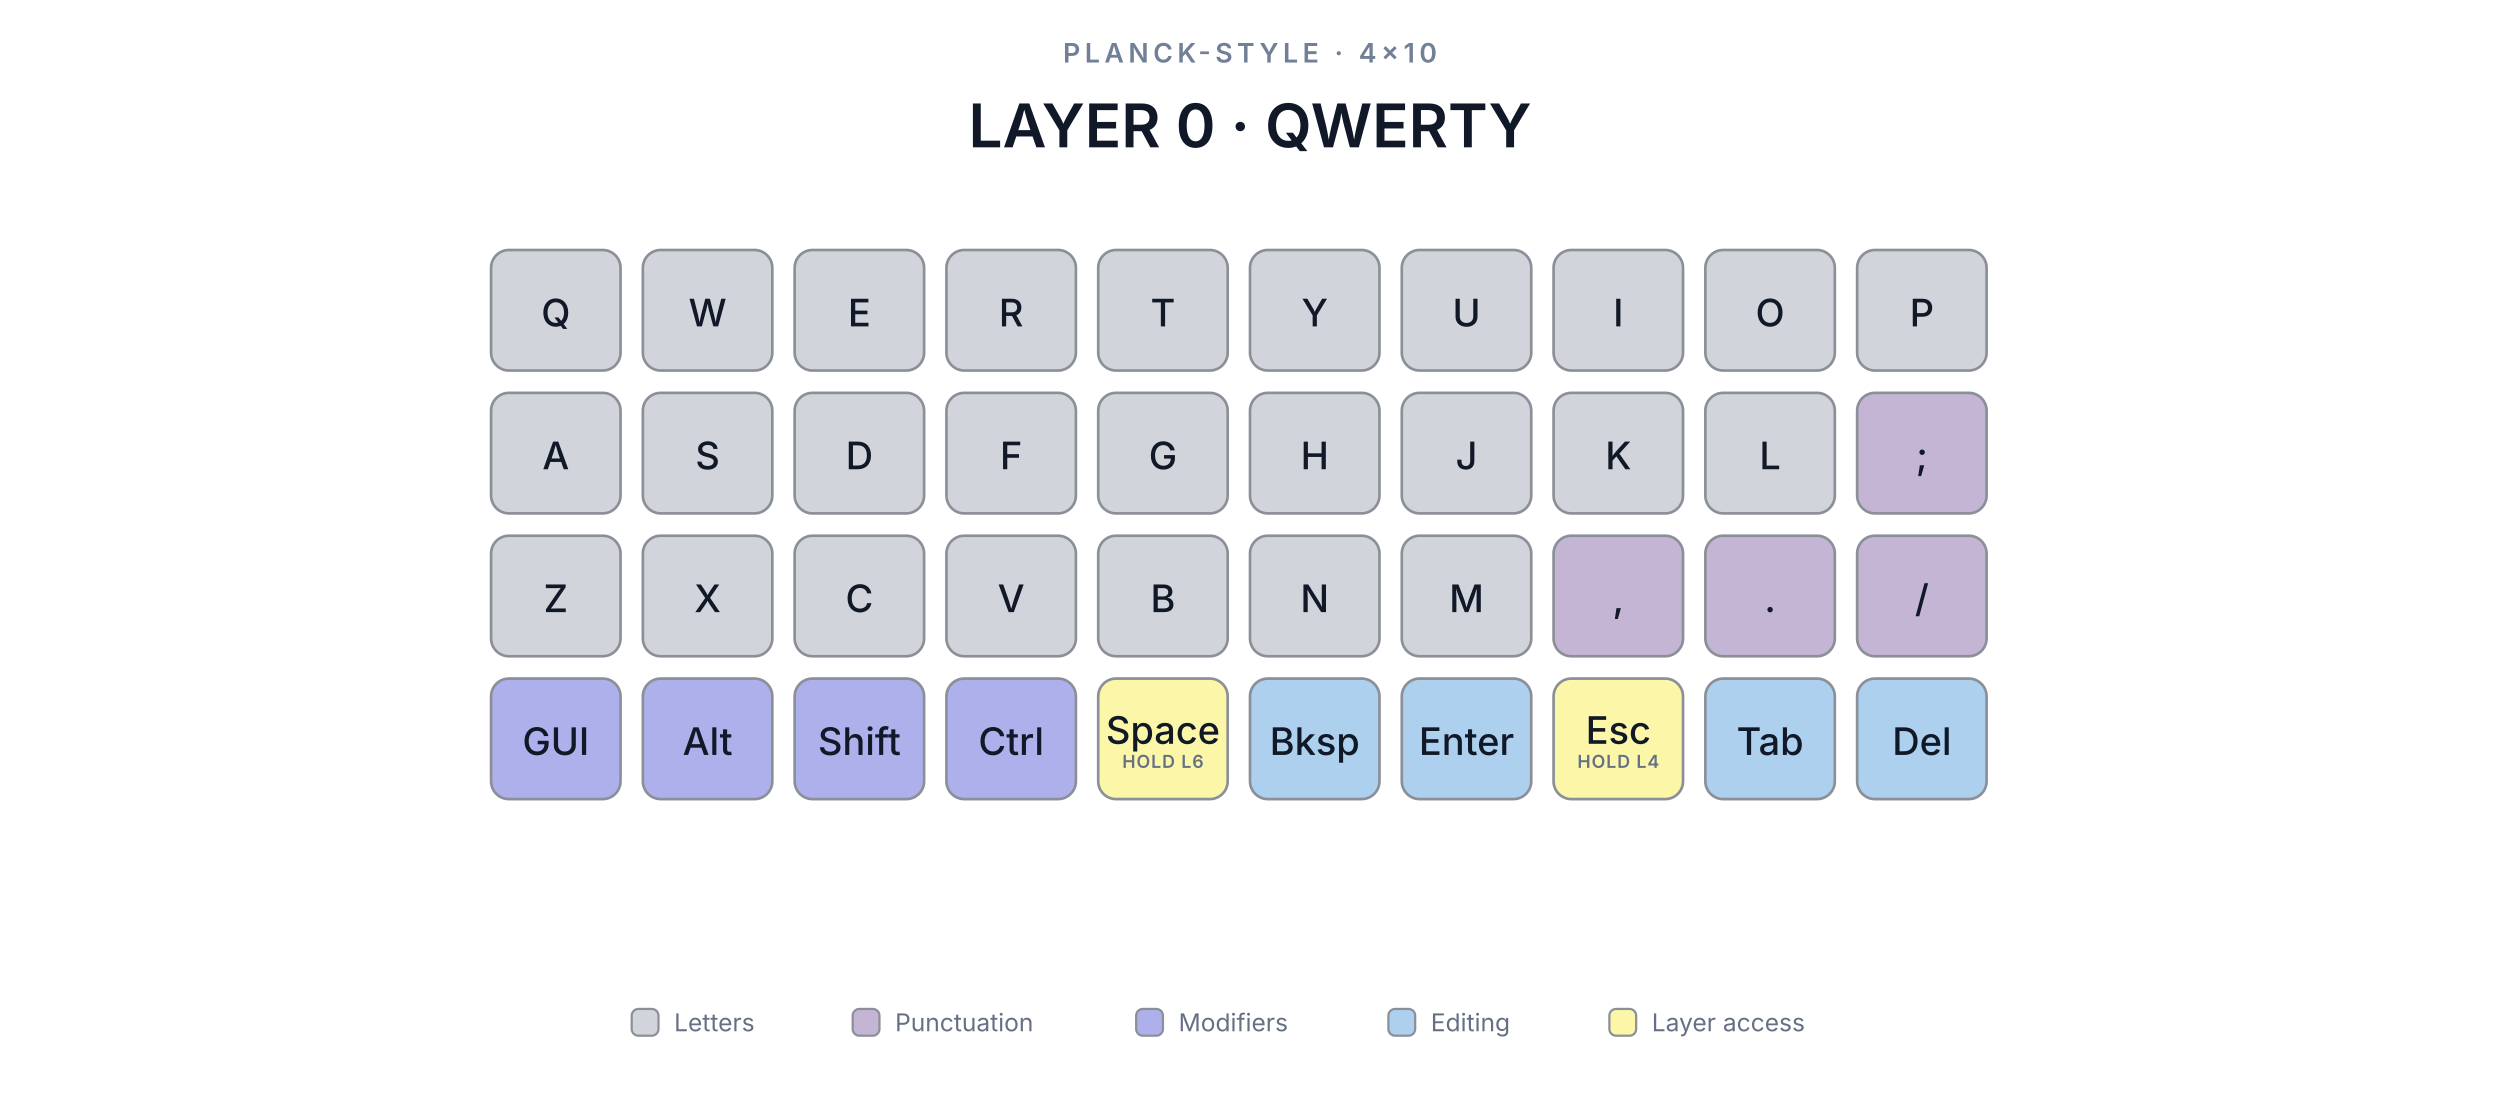
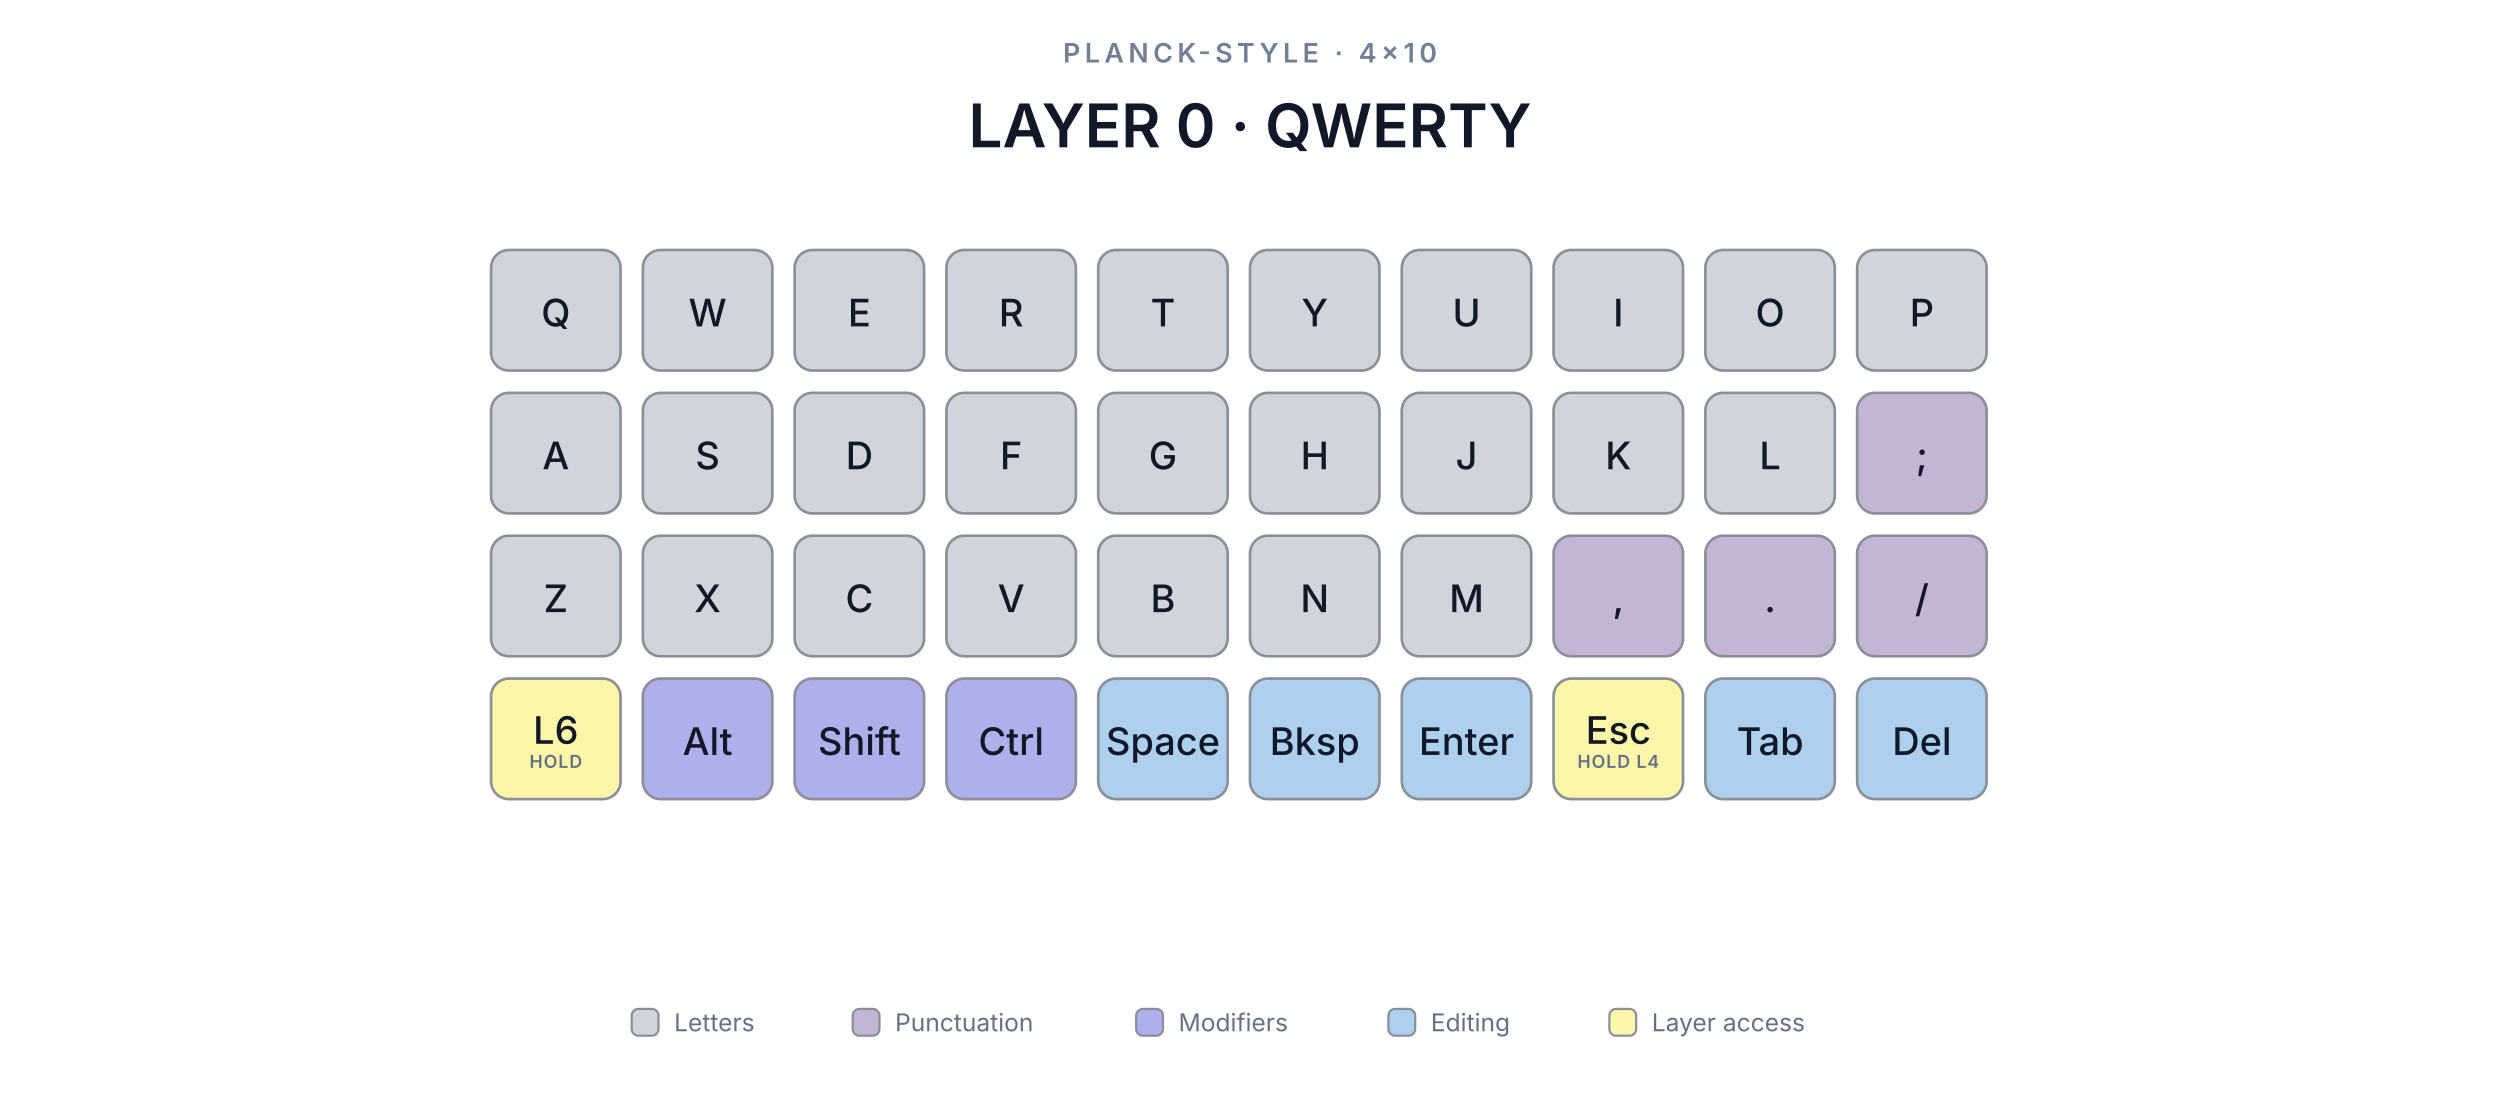
<svg xmlns="http://www.w3.org/2000/svg" viewBox="0 0 1120 500" role="img" aria-labelledby="layer-0-title layer-0-description">
  <style>
    text { font-family: Inter, ui-sans-serif, system-ui, -apple-system, BlinkMacSystemFont, "Segoe UI", sans-serif; fill: #111827; }
    .kicker { font-size: 12px; font-weight: 600; letter-spacing: 2px; text-anchor: middle; fill: #718096; }
    .title { font-size: 27px; font-weight: 600; text-anchor: middle; }
    .key-label { font-weight: 500; text-anchor: middle; dominant-baseline: middle; }
    .key-sub { font-size: 8px; font-weight: 600; letter-spacing: 0.4px; text-anchor: middle; fill: #667085; }
    .legend-label { font-size: 11px; fill: #667085; }
  </style>
  <text x="560" y="28" class="kicker">PLANCK-STYLE · 4×10</text>
  <text x="560" y="66" class="title">LAYER 0 · QWERTY</text>
  <rect x="220" y="112" width="58" height="54" rx="8" fill="#d1d5db" stroke="#8b8f97" stroke-width="1.2" />
  <text x="249.0" y="140.0" class="key-label" font-size="17">Q</text>
  <rect x="288" y="112" width="58" height="54" rx="8" fill="#d1d5db" stroke="#8b8f97" stroke-width="1.2" />
  <text x="317.0" y="140.0" class="key-label" font-size="17">W</text>
  <rect x="356" y="112" width="58" height="54" rx="8" fill="#d1d5db" stroke="#8b8f97" stroke-width="1.2" />
  <text x="385.0" y="140.0" class="key-label" font-size="17">E</text>
  <rect x="424" y="112" width="58" height="54" rx="8" fill="#d1d5db" stroke="#8b8f97" stroke-width="1.2" />
  <text x="453.0" y="140.0" class="key-label" font-size="17">R</text>
  <rect x="492" y="112" width="58" height="54" rx="8" fill="#d1d5db" stroke="#8b8f97" stroke-width="1.2" />
  <text x="521.0" y="140.0" class="key-label" font-size="17">T</text>
  <rect x="560" y="112" width="58" height="54" rx="8" fill="#d1d5db" stroke="#8b8f97" stroke-width="1.2" />
  <text x="589.0" y="140.0" class="key-label" font-size="17">Y</text>
  <rect x="628" y="112" width="58" height="54" rx="8" fill="#d1d5db" stroke="#8b8f97" stroke-width="1.2" />
  <text x="657.0" y="140.0" class="key-label" font-size="17">U</text>
  <rect x="696" y="112" width="58" height="54" rx="8" fill="#d1d5db" stroke="#8b8f97" stroke-width="1.2" />
  <text x="725.0" y="140.0" class="key-label" font-size="17">I</text>
  <rect x="764" y="112" width="58" height="54" rx="8" fill="#d1d5db" stroke="#8b8f97" stroke-width="1.2" />
  <text x="793.0" y="140.0" class="key-label" font-size="17">O</text>
  <rect x="832" y="112" width="58" height="54" rx="8" fill="#d1d5db" stroke="#8b8f97" stroke-width="1.2" />
  <text x="861.0" y="140.0" class="key-label" font-size="17">P</text>
  <rect x="220" y="176" width="58" height="54" rx="8" fill="#d1d5db" stroke="#8b8f97" stroke-width="1.2" />
  <text x="249.0" y="204.0" class="key-label" font-size="17">A</text>
  <rect x="288" y="176" width="58" height="54" rx="8" fill="#d1d5db" stroke="#8b8f97" stroke-width="1.2" />
  <text x="317.0" y="204.0" class="key-label" font-size="17">S</text>
  <rect x="356" y="176" width="58" height="54" rx="8" fill="#d1d5db" stroke="#8b8f97" stroke-width="1.2" />
  <text x="385.0" y="204.0" class="key-label" font-size="17">D</text>
  <rect x="424" y="176" width="58" height="54" rx="8" fill="#d1d5db" stroke="#8b8f97" stroke-width="1.2" />
  <text x="453.0" y="204.0" class="key-label" font-size="17">F</text>
  <rect x="492" y="176" width="58" height="54" rx="8" fill="#d1d5db" stroke="#8b8f97" stroke-width="1.2" />
  <text x="521.0" y="204.0" class="key-label" font-size="17">G</text>
  <rect x="560" y="176" width="58" height="54" rx="8" fill="#d1d5db" stroke="#8b8f97" stroke-width="1.2" />
  <text x="589.0" y="204.0" class="key-label" font-size="17">H</text>
  <rect x="628" y="176" width="58" height="54" rx="8" fill="#d1d5db" stroke="#8b8f97" stroke-width="1.2" />
  <text x="657.0" y="204.0" class="key-label" font-size="17">J</text>
  <rect x="696" y="176" width="58" height="54" rx="8" fill="#d1d5db" stroke="#8b8f97" stroke-width="1.2" />
  <text x="725.0" y="204.0" class="key-label" font-size="17">K</text>
  <rect x="764" y="176" width="58" height="54" rx="8" fill="#d1d5db" stroke="#8b8f97" stroke-width="1.2" />
  <text x="793.0" y="204.0" class="key-label" font-size="17">L</text>
  <rect x="832" y="176" width="58" height="54" rx="8" fill="#c4b5d4" stroke="#8b8f97" stroke-width="1.2" />
  <text x="861.0" y="204.0" class="key-label" font-size="17">;</text>
  <rect x="220" y="240" width="58" height="54" rx="8" fill="#d1d5db" stroke="#8b8f97" stroke-width="1.2" />
  <text x="249.0" y="268.0" class="key-label" font-size="17">Z</text>
  <rect x="288" y="240" width="58" height="54" rx="8" fill="#d1d5db" stroke="#8b8f97" stroke-width="1.2" />
  <text x="317.0" y="268.0" class="key-label" font-size="17">X</text>
  <rect x="356" y="240" width="58" height="54" rx="8" fill="#d1d5db" stroke="#8b8f97" stroke-width="1.2" />
  <text x="385.0" y="268.0" class="key-label" font-size="17">C</text>
  <rect x="424" y="240" width="58" height="54" rx="8" fill="#d1d5db" stroke="#8b8f97" stroke-width="1.2" />
  <text x="453.0" y="268.0" class="key-label" font-size="17">V</text>
  <rect x="492" y="240" width="58" height="54" rx="8" fill="#d1d5db" stroke="#8b8f97" stroke-width="1.2" />
  <text x="521.0" y="268.0" class="key-label" font-size="17">B</text>
  <rect x="560" y="240" width="58" height="54" rx="8" fill="#d1d5db" stroke="#8b8f97" stroke-width="1.2" />
  <text x="589.0" y="268.0" class="key-label" font-size="17">N</text>
  <rect x="628" y="240" width="58" height="54" rx="8" fill="#d1d5db" stroke="#8b8f97" stroke-width="1.2" />
  <text x="657.0" y="268.0" class="key-label" font-size="17">M</text>
  <rect x="696" y="240" width="58" height="54" rx="8" fill="#c4b5d4" stroke="#8b8f97" stroke-width="1.2" />
  <text x="725.0" y="268.0" class="key-label" font-size="17">,</text>
  <rect x="764" y="240" width="58" height="54" rx="8" fill="#c4b5d4" stroke="#8b8f97" stroke-width="1.2" />
  <text x="793.0" y="268.0" class="key-label" font-size="17">.</text>
  <rect x="832" y="240" width="58" height="54" rx="8" fill="#c4b5d4" stroke="#8b8f97" stroke-width="1.2" />
  <text x="861.0" y="268.0" class="key-label" font-size="17">/</text>
-   <rect x="220" y="304" width="58" height="54" rx="8" fill="#aeb0ec" stroke="#8b8f97" stroke-width="1.2" />
-   <text x="249.0" y="332.0" class="key-label" font-size="17">GUI</text>
+   <rect x="220" y="304" width="58" height="54" rx="8" fill="#fcf7a8" stroke="#8b8f97" stroke-width="1.2" />
+   <text x="249.0" y="327.0" class="key-label" font-size="17">L6</text>
+   <text x="249.0" y="344.0" class="key-sub">HOLD</text>
  <rect x="288" y="304" width="58" height="54" rx="8" fill="#aeb0ec" stroke="#8b8f97" stroke-width="1.2" />
  <text x="317.0" y="332.0" class="key-label" font-size="17">Alt</text>
  <rect x="356" y="304" width="58" height="54" rx="8" fill="#aeb0ec" stroke="#8b8f97" stroke-width="1.2" />
  <text x="385.0" y="332.0" class="key-label" font-size="17">Shift</text>
  <rect x="424" y="304" width="58" height="54" rx="8" fill="#aeb0ec" stroke="#8b8f97" stroke-width="1.2" />
  <text x="453.0" y="332.0" class="key-label" font-size="17">Ctrl</text>
-   <rect x="492" y="304" width="58" height="54" rx="8" fill="#fcf7a8" stroke="#8b8f97" stroke-width="1.2" />
-   <text x="521.0" y="327.0" class="key-label" font-size="17">Space</text>
-   <text x="521.0" y="344.0" class="key-sub">HOLD L6</text>
+   <rect x="492" y="304" width="58" height="54" rx="8" fill="#acd0ed" stroke="#8b8f97" stroke-width="1.2" />
+   <text x="521.0" y="332.0" class="key-label" font-size="17">Space</text>
  <rect x="560" y="304" width="58" height="54" rx="8" fill="#acd0ed" stroke="#8b8f97" stroke-width="1.2" />
  <text x="589.0" y="332.0" class="key-label" font-size="17">Bksp</text>
  <rect x="628" y="304" width="58" height="54" rx="8" fill="#acd0ed" stroke="#8b8f97" stroke-width="1.2" />
  <text x="657.0" y="332.0" class="key-label" font-size="17">Enter</text>
  <rect x="696" y="304" width="58" height="54" rx="8" fill="#fcf7a8" stroke="#8b8f97" stroke-width="1.2" />
  <text x="725.0" y="327.0" class="key-label" font-size="17">Esc</text>
  <text x="725.0" y="344.0" class="key-sub">HOLD L4</text>
  <rect x="764" y="304" width="58" height="54" rx="8" fill="#acd0ed" stroke="#8b8f97" stroke-width="1.2" />
  <text x="793.0" y="332.0" class="key-label" font-size="17">Tab</text>
  <rect x="832" y="304" width="58" height="54" rx="8" fill="#acd0ed" stroke="#8b8f97" stroke-width="1.2" />
  <text x="861.0" y="332.0" class="key-label" font-size="17">Del</text>
  <rect x="283.0" y="452" width="12" height="12" rx="3" fill="#d1d5db" stroke="#8b8f97" stroke-width="1" />
  <text x="302.0" y="462" class="legend-label">Letters</text>
  <rect x="382.0" y="452" width="12" height="12" rx="3" fill="#c4b5d4" stroke="#8b8f97" stroke-width="1" />
  <text x="401.0" y="462" class="legend-label">Punctuation</text>
  <rect x="509.0" y="452" width="12" height="12" rx="3" fill="#aeb0ec" stroke="#8b8f97" stroke-width="1" />
  <text x="528.0" y="462" class="legend-label">Modifiers</text>
  <rect x="622.0" y="452" width="12" height="12" rx="3" fill="#acd0ed" stroke="#8b8f97" stroke-width="1" />
  <text x="641.0" y="462" class="legend-label">Editing</text>
  <rect x="721.0" y="452" width="12" height="12" rx="3" fill="#fcf7a8" stroke="#8b8f97" stroke-width="1" />
  <text x="740.0" y="462" class="legend-label">Layer access</text>
</svg>
